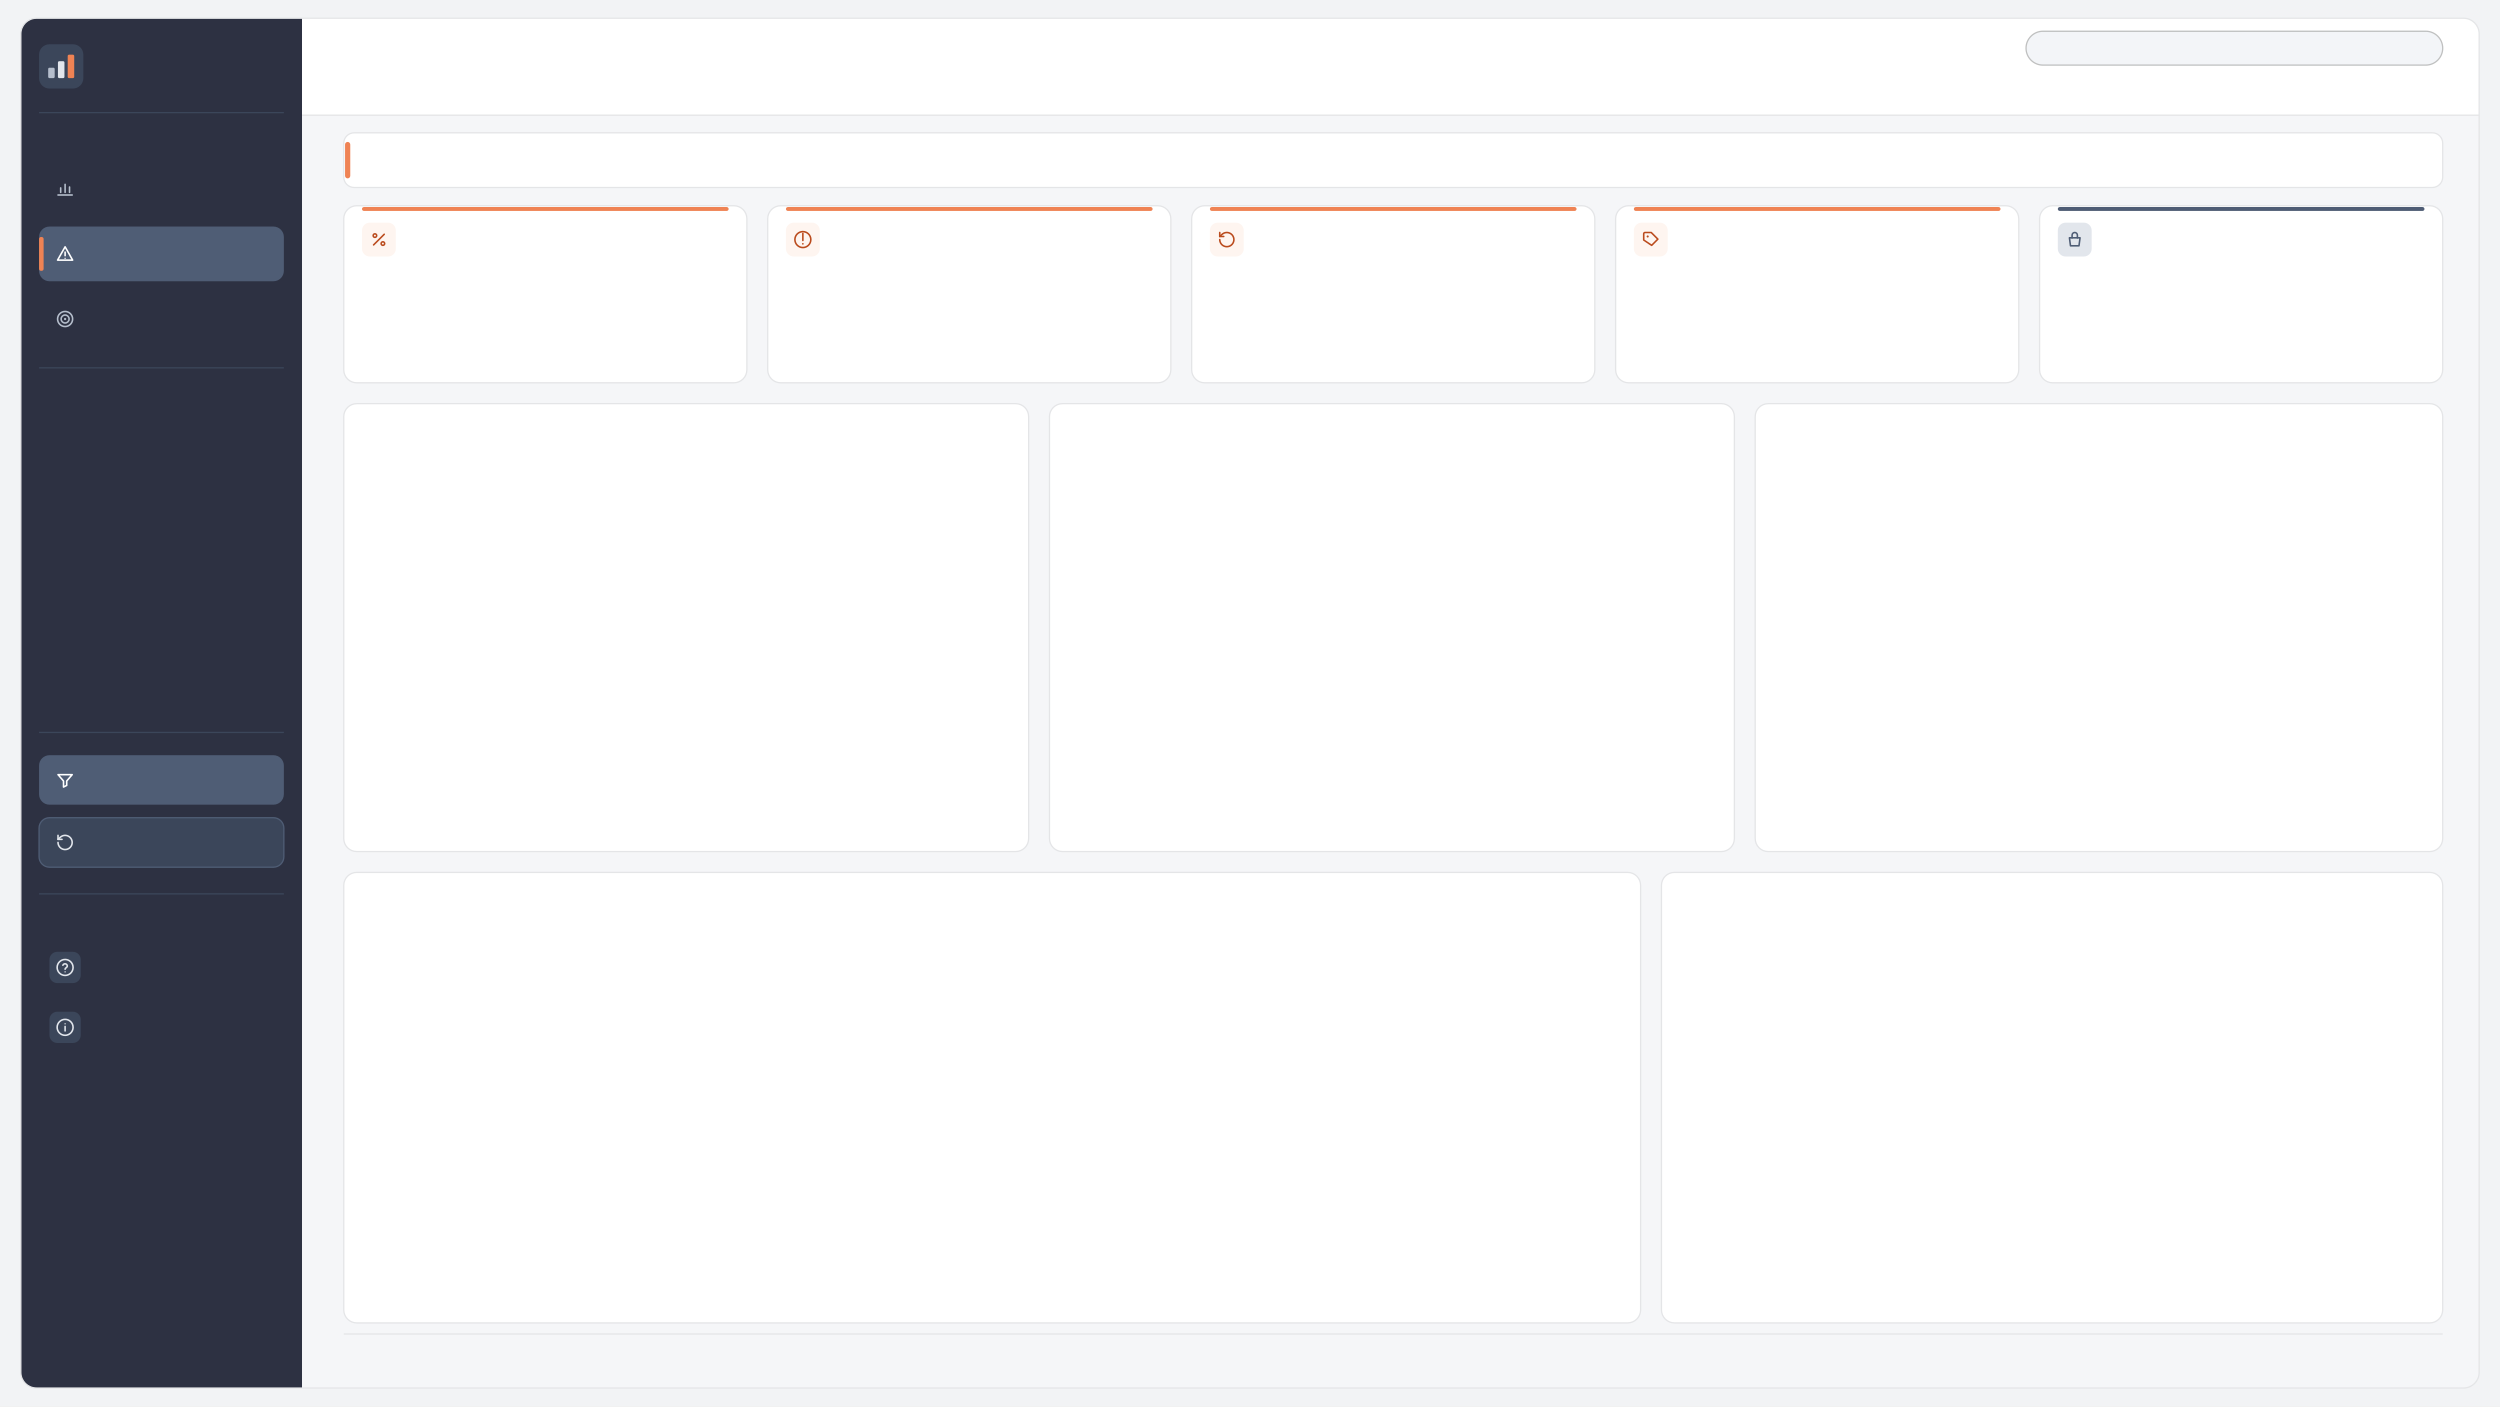
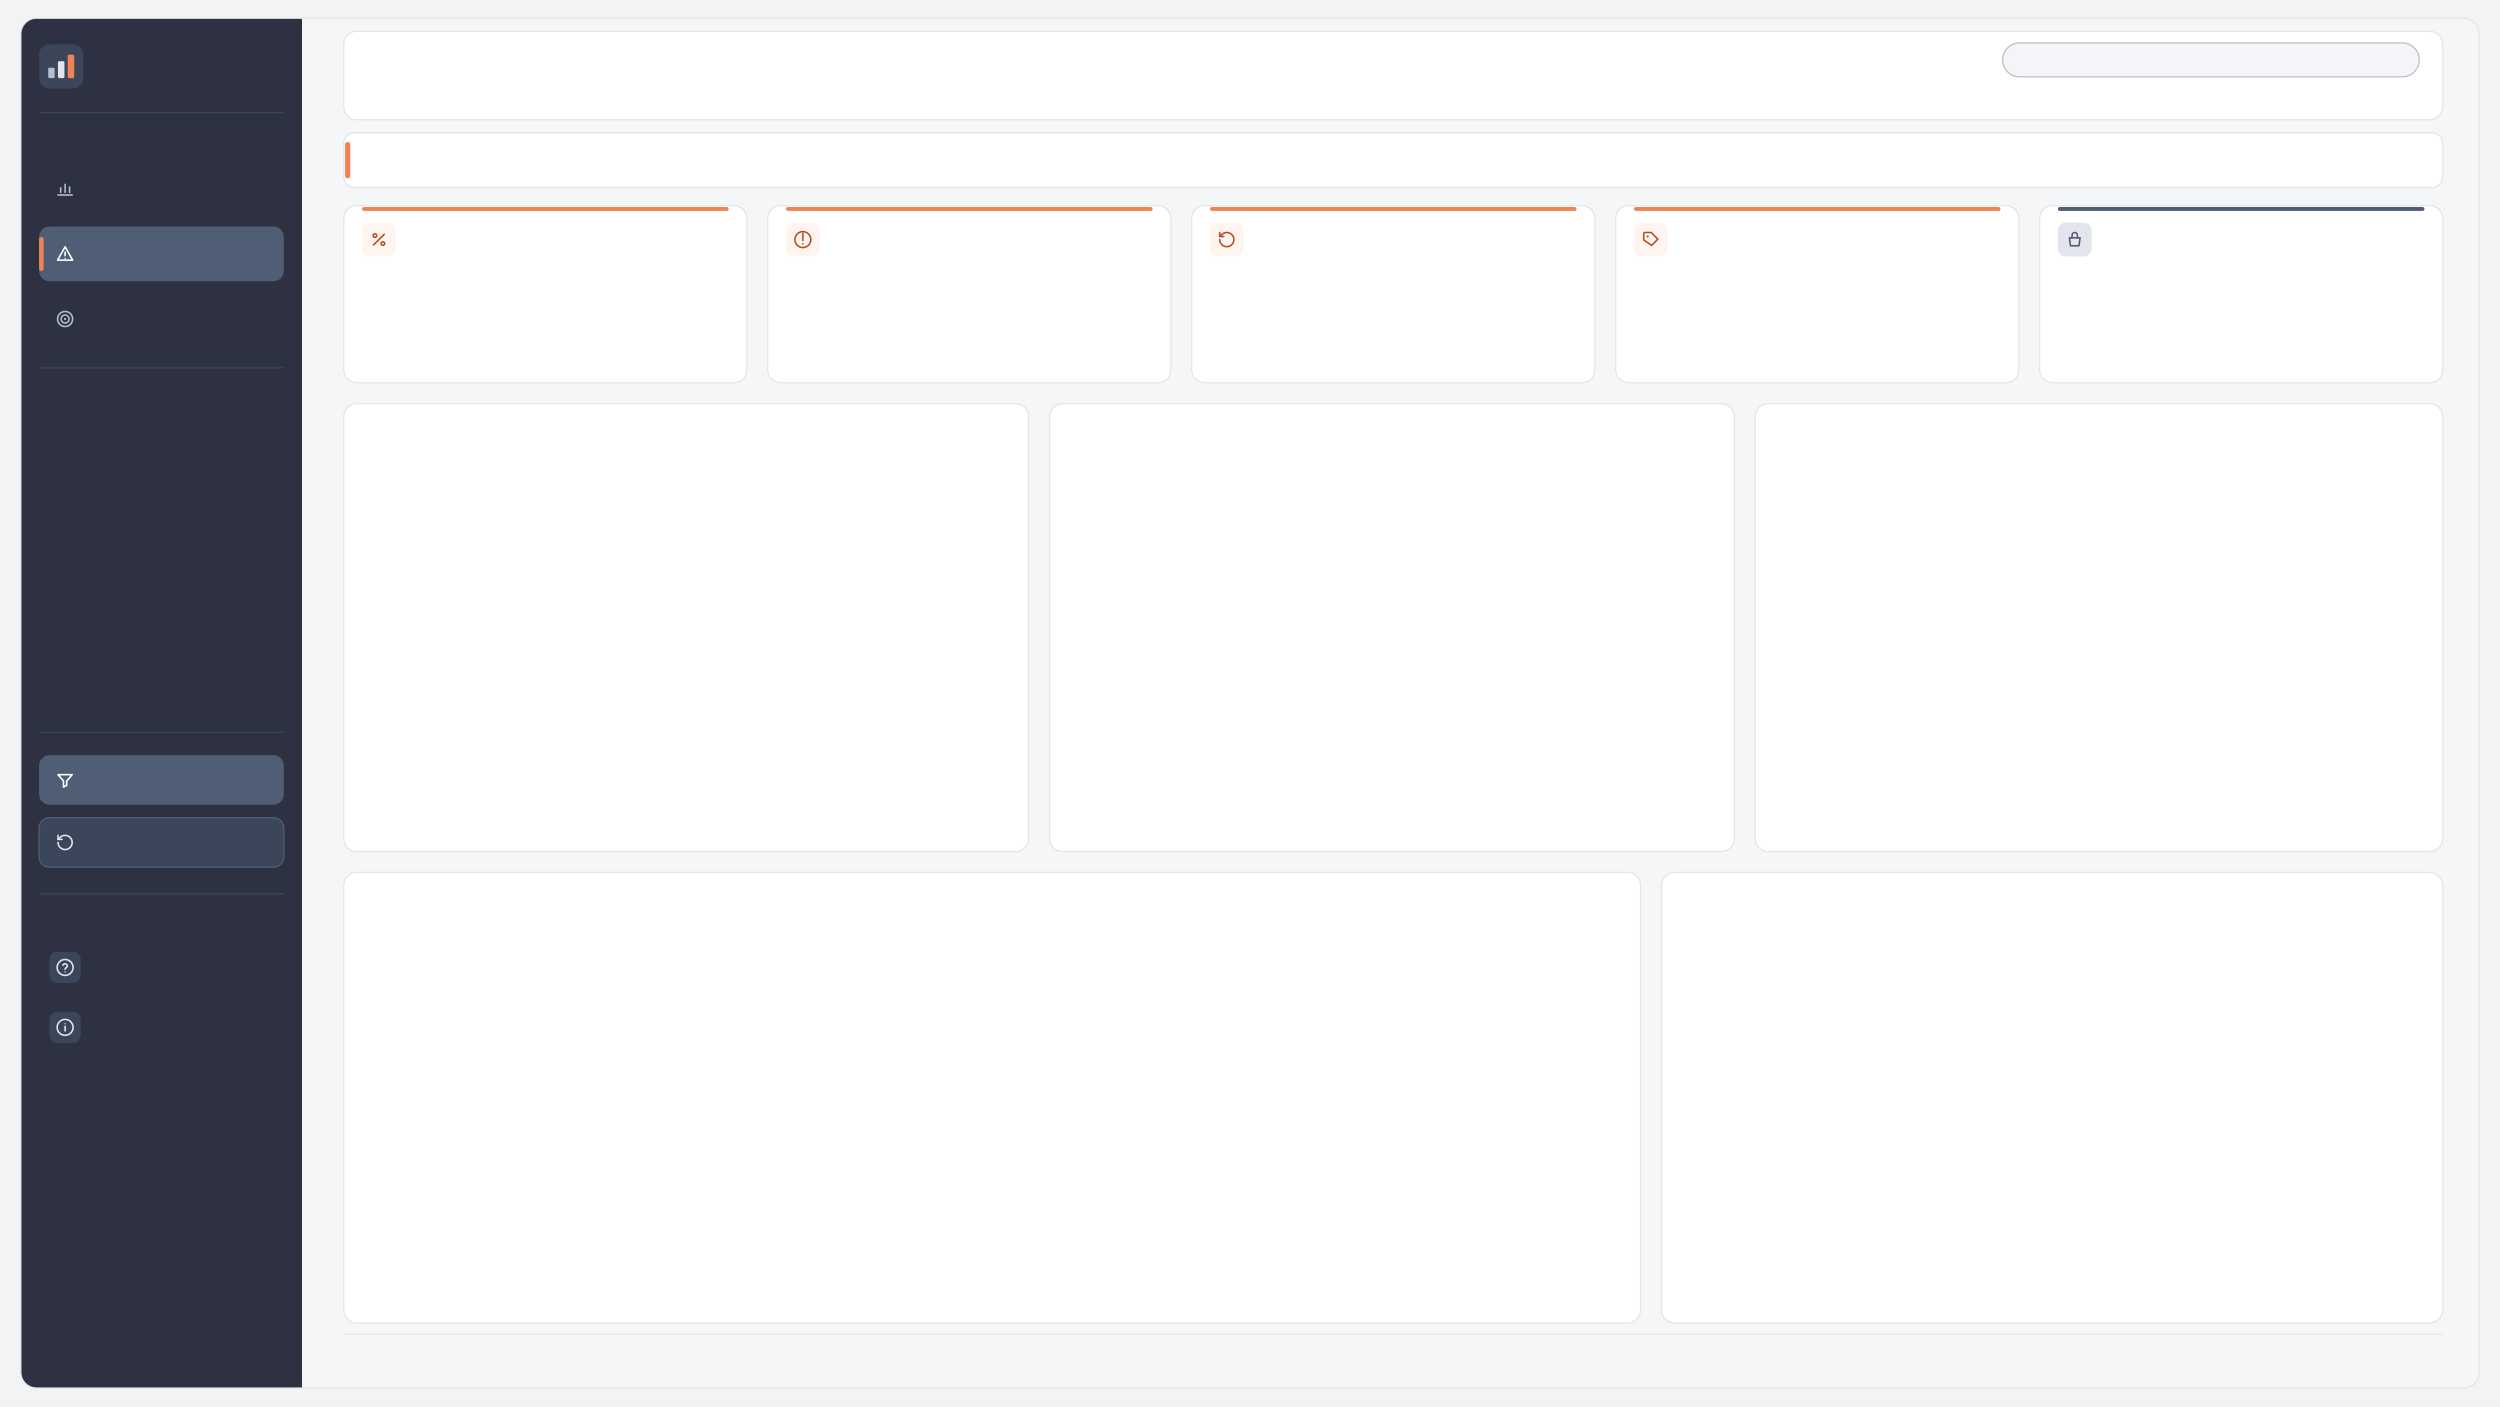
<svg xmlns="http://www.w3.org/2000/svg" width="1920" height="1080" viewBox="0 0 1920 1080">
  <defs>
    <clipPath id="appClip">
      <rect x="16" y="14" width="1888" height="1052" rx="12" />
    </clipPath>
  </defs>
  <rect x="0" y="0" width="1920" height="1080" rx="0" fill="#F2F3F5" fill-opacity="1" />
  <g clip-path="url(#appClip)">
    <rect x="16" y="14" width="216" height="1052" rx="0" fill="#2D3142" fill-opacity="1" />
    <rect x="232" y="14" width="1672" height="1052" rx="0" fill="#F5F6F8" fill-opacity="1" />
-     <rect x="232" y="14" width="1672" height="74" rx="0" fill="#FFFFFF" fill-opacity="1" />
-     <rect x="232" y="88" width="1672" height="1" rx="0" fill="#E4E5E7" fill-opacity="1" />
+     <rect x="264" y="24" width="1612" height="68" rx="10" fill="#FFFFFF" fill-opacity="1" stroke="#E4E5E7" stroke-width="1" />
    <rect x="30" y="34" width="34" height="34" rx="8" fill="#3B465A" fill-opacity="1" />
    <rect x="37.0" y="52" width="5" height="8" rx="1" fill="#B5BECC" fill-opacity="1" />
    <rect x="44.5" y="47" width="5" height="13" rx="1" fill="#E2E6EC" fill-opacity="1" />
    <rect x="52.0" y="42" width="5" height="18" rx="1" fill="#EF8354" fill-opacity="1" />
    <rect x="30" y="86" width="188" height="1" rx="0" fill="#3B465A" fill-opacity="1" />
    <g transform="translate(41.84,136.84) scale(0.68)" fill="none" stroke="#B5BECC" stroke-width="1.8" stroke-linecap="round" stroke-linejoin="round" style="color:#B5BECC">
      <path d="M4 19h16M7 16v-5M12 16V7M17 16V10" />
    </g>
    <rect x="30" y="174" width="188" height="42" rx="8" fill="#4F5D75" fill-opacity="1" />
    <rect x="30" y="182" width="3.5" height="26" rx="1.5" fill="#EF8354" fill-opacity="1" />
    <g transform="translate(41.84,186.84) scale(0.68)" fill="none" stroke="#FFFFFF" stroke-width="1.8" stroke-linecap="round" stroke-linejoin="round" style="color:#FFFFFF">
      <path d="M12 4L3.5 19h17L12 4z" />
      <path d="M12 10v4" />
      <circle cx="12" cy="17" r="0.8" fill="currentColor" stroke="none" />
    </g>
    <g transform="translate(41.84,236.84) scale(0.68)" fill="none" stroke="#B5BECC" stroke-width="1.8" stroke-linecap="round" stroke-linejoin="round" style="color:#B5BECC">
      <circle cx="12" cy="12" r="8.5" />
      <circle cx="12" cy="12" r="4.5" />
      <circle cx="12" cy="12" r="1.3" fill="currentColor" stroke="none" />
    </g>
    <rect x="30" y="282" width="188" height="1" rx="0" fill="#3B465A" fill-opacity="1" />
    <rect x="30" y="562" width="188" height="1" rx="0" fill="#3B465A" fill-opacity="1" />
    <rect x="30" y="580" width="188" height="38" rx="8" fill="#4F5D75" fill-opacity="1" />
    <g transform="translate(41.84,590.84) scale(0.68)" fill="none" stroke="#FFFFFF" stroke-width="1.8" stroke-linecap="round" stroke-linejoin="round" style="color:#FFFFFF">
      <path d="M4 6h16l-6.2 7.2v5l-3.6 1.8v-6.8L4 6z" />
    </g>
    <rect x="30" y="628" width="188" height="38" rx="8" fill="#3B465A" fill-opacity="1" stroke="#4F5D75" stroke-width="1" />
    <g transform="translate(41.84,638.84) scale(0.68)" fill="none" stroke="#E2E6EC" stroke-width="1.8" stroke-linecap="round" stroke-linejoin="round" style="color:#E2E6EC">
      <path d="M4 12a8 8 0 1 0 2.4-5.7L4 8.5" />
      <path d="M4 4v4.5h4.5" />
    </g>
    <rect x="30" y="686" width="188" height="1" rx="0" fill="#3B465A" fill-opacity="1" />
    <rect x="38" y="731" width="24" height="24" rx="6" fill="#3B465A" fill-opacity="1" />
    <g transform="translate(41.84,734.84) scale(0.68)" fill="none" stroke="#E2E6EC" stroke-width="1.8" stroke-linecap="round" stroke-linejoin="round" style="color:#E2E6EC">
      <circle cx="12" cy="12" r="9" />
      <path d="M9.5 9.5a2.6 2.6 0 0 1 5 0.8c0 1.8-2.5 2.2-2.5 3.7" />
      <circle cx="12" cy="17" r="0.8" fill="currentColor" stroke="none" />
    </g>
    <rect x="38" y="777" width="24" height="24" rx="6" fill="#3B465A" fill-opacity="1" />
    <g transform="translate(41.84,780.84) scale(0.68)" fill="none" stroke="#E2E6EC" stroke-width="1.8" stroke-linecap="round" stroke-linejoin="round" style="color:#E2E6EC">
      <circle cx="12" cy="12" r="9" />
      <path d="M12 11v5" />
      <circle cx="12" cy="8" r="0.8" fill="currentColor" stroke="none" />
    </g>
-     <rect x="1556" y="24" width="320" height="26" rx="13" fill="#F3F5F8" fill-opacity="1" stroke="#BFC0C0" stroke-width="1" />
+     <rect x="1538" y="33" width="320" height="26" rx="13" fill="#F3F5F8" fill-opacity="1" stroke="#BFC0C0" stroke-width="1" />
    <rect x="264" y="102" width="1612" height="42" rx="8" fill="#FFFFFF" fill-opacity="1" stroke="#E4E5E7" stroke-width="1" />
    <rect x="265" y="109" width="4" height="28" rx="2" fill="#EF8354" fill-opacity="1" />
    <rect x="264.0" y="158" width="309.6" height="136" rx="10" fill="#FFFFFF" fill-opacity="1" stroke="#E4E5E7" stroke-width="1" />
    <rect x="278.0" y="159" width="281.6" height="3" rx="1.5" fill="#EF8354" fill-opacity="1" />
    <rect x="278.0" y="171" width="26" height="26" rx="6" fill="#FEF5F0" fill-opacity="1" />
    <g transform="translate(282.84,175.84) scale(0.68)" fill="none" stroke="#BA4B1D" stroke-width="1.8" stroke-linecap="round" stroke-linejoin="round" style="color:#BA4B1D">
      <path d="M18 6L6 18" />
      <circle cx="7.5" cy="7.5" r="2" />
      <circle cx="16.5" cy="16.5" r="2" />
    </g>
    <rect x="589.6" y="158" width="309.6" height="136" rx="10" fill="#FFFFFF" fill-opacity="1" stroke="#E4E5E7" stroke-width="1" />
    <rect x="603.6" y="159" width="281.6" height="3" rx="1.5" fill="#EF8354" fill-opacity="1" />
    <rect x="603.6" y="171" width="26" height="26" rx="6" fill="#FEF5F0" fill-opacity="1" />
    <g transform="translate(608.44,175.84) scale(0.68)" fill="none" stroke="#BA4B1D" stroke-width="1.8" stroke-linecap="round" stroke-linejoin="round" style="color:#BA4B1D">
      <path d="M12 5v8" />
      <circle cx="12" cy="16.8" r="1" fill="currentColor" stroke="none" />
      <circle cx="12" cy="12" r="9" />
    </g>
    <rect x="915.2" y="158" width="309.6" height="136" rx="10" fill="#FFFFFF" fill-opacity="1" stroke="#E4E5E7" stroke-width="1" />
    <rect x="929.2" y="159" width="281.6" height="3" rx="1.5" fill="#EF8354" fill-opacity="1" />
    <rect x="929.2" y="171" width="26" height="26" rx="6" fill="#FEF5F0" fill-opacity="1" />
    <g transform="translate(934.04,175.84) scale(0.68)" fill="none" stroke="#BA4B1D" stroke-width="1.8" stroke-linecap="round" stroke-linejoin="round" style="color:#BA4B1D">
      <path d="M4 12a8 8 0 1 0 2.4-5.7L4 8.5" />
      <path d="M4 4v4.5h4.5" />
    </g>
    <rect x="1240.8" y="158" width="309.6" height="136" rx="10" fill="#FFFFFF" fill-opacity="1" stroke="#E4E5E7" stroke-width="1" />
    <rect x="1254.8" y="159" width="281.6" height="3" rx="1.5" fill="#EF8354" fill-opacity="1" />
    <rect x="1254.8" y="171" width="26" height="26" rx="6" fill="#FEF5F0" fill-opacity="1" />
    <g transform="translate(1259.64,175.84) scale(0.68)" fill="none" stroke="#BA4B1D" stroke-width="1.8" stroke-linecap="round" stroke-linejoin="round" style="color:#BA4B1D">
      <path d="M4 12.5V5.5A1.5 1.5 0 0 1 5.5 4h7L20 11.5l-7 7L4 12.5z" />
      <circle cx="8.5" cy="8.5" r="1.2" fill="currentColor" stroke="none" />
    </g>
    <rect x="1566.4" y="158" width="309.6" height="136" rx="10" fill="#FFFFFF" fill-opacity="1" stroke="#E4E5E7" stroke-width="1" />
    <rect x="1580.4" y="159" width="281.6" height="3" rx="1.5" fill="#4F5D75" fill-opacity="1" />
    <rect x="1580.4" y="171" width="26" height="26" rx="6" fill="#E2E6EC" fill-opacity="1" />
    <g transform="translate(1585.24,175.84) scale(0.68)" fill="none" stroke="#4F5D75" stroke-width="1.8" stroke-linecap="round" stroke-linejoin="round" style="color:#4F5D75">
      <path d="M6 10h12l-1.2 9H7.2L6 10z" />
      <path d="M9 10V7a3 3 0 0 1 6 0v3" />
    </g>
    <rect x="264" y="310" width="526" height="344" rx="10" fill="#FFFFFF" fill-opacity="1" stroke="#E4E5E7" stroke-width="1" />
    <rect x="806" y="310" width="526" height="344" rx="10" fill="#FFFFFF" fill-opacity="1" stroke="#E4E5E7" stroke-width="1" />
    <rect x="1348" y="310" width="528" height="344" rx="10" fill="#FFFFFF" fill-opacity="1" stroke="#E4E5E7" stroke-width="1" />
    <rect x="264" y="670" width="996" height="346" rx="10" fill="#FFFFFF" fill-opacity="1" stroke="#E4E5E7" stroke-width="1" />
    <rect x="1276" y="670" width="600" height="346" rx="10" fill="#FFFFFF" fill-opacity="1" stroke="#E4E5E7" stroke-width="1" />
    <rect x="264" y="1024" width="1612" height="1" rx="0" fill="#E4E5E7" fill-opacity="1" />
  </g>
  <rect x="16" y="14" width="1888" height="1052" rx="12" fill="none" fill-opacity="1" stroke="#E4E5E7" stroke-width="1" />
</svg>
